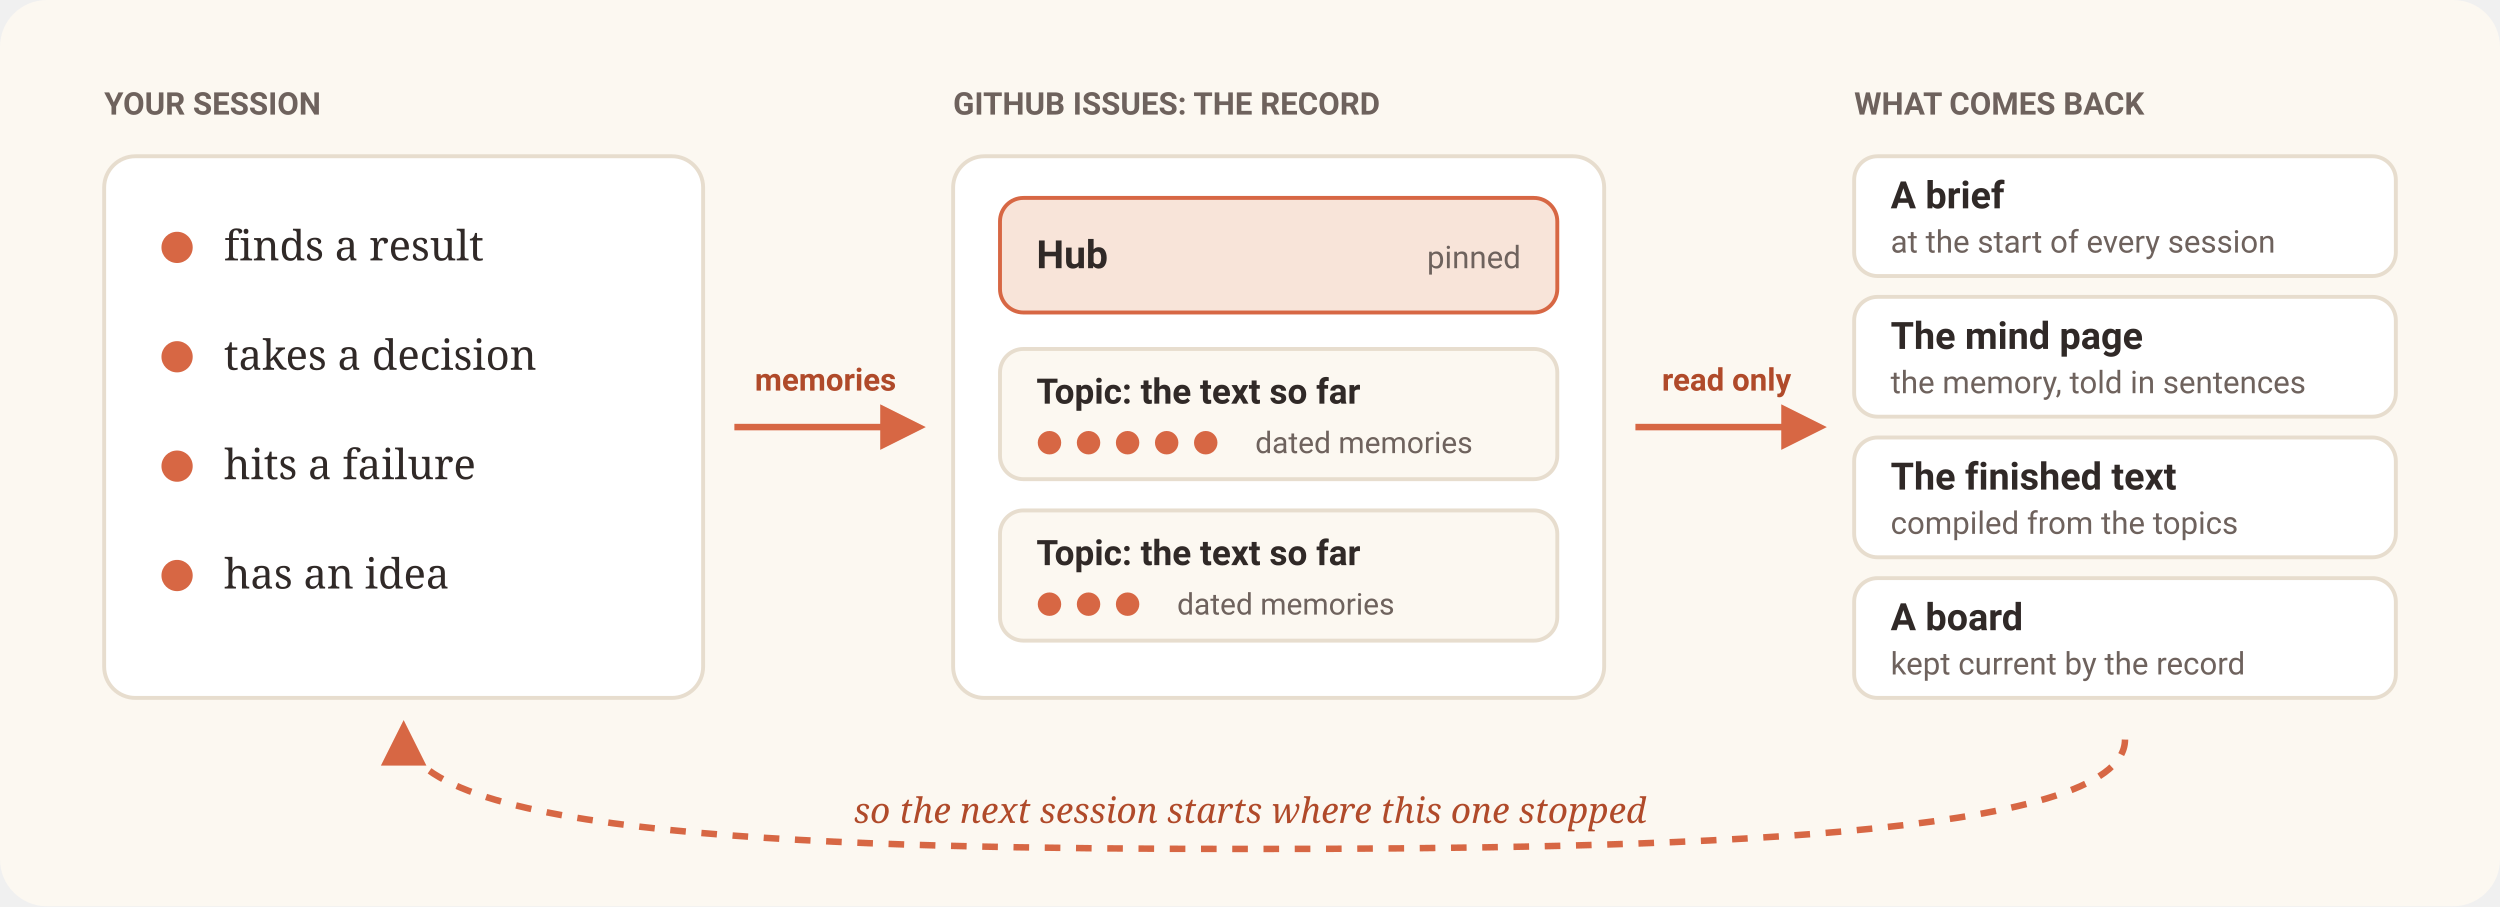
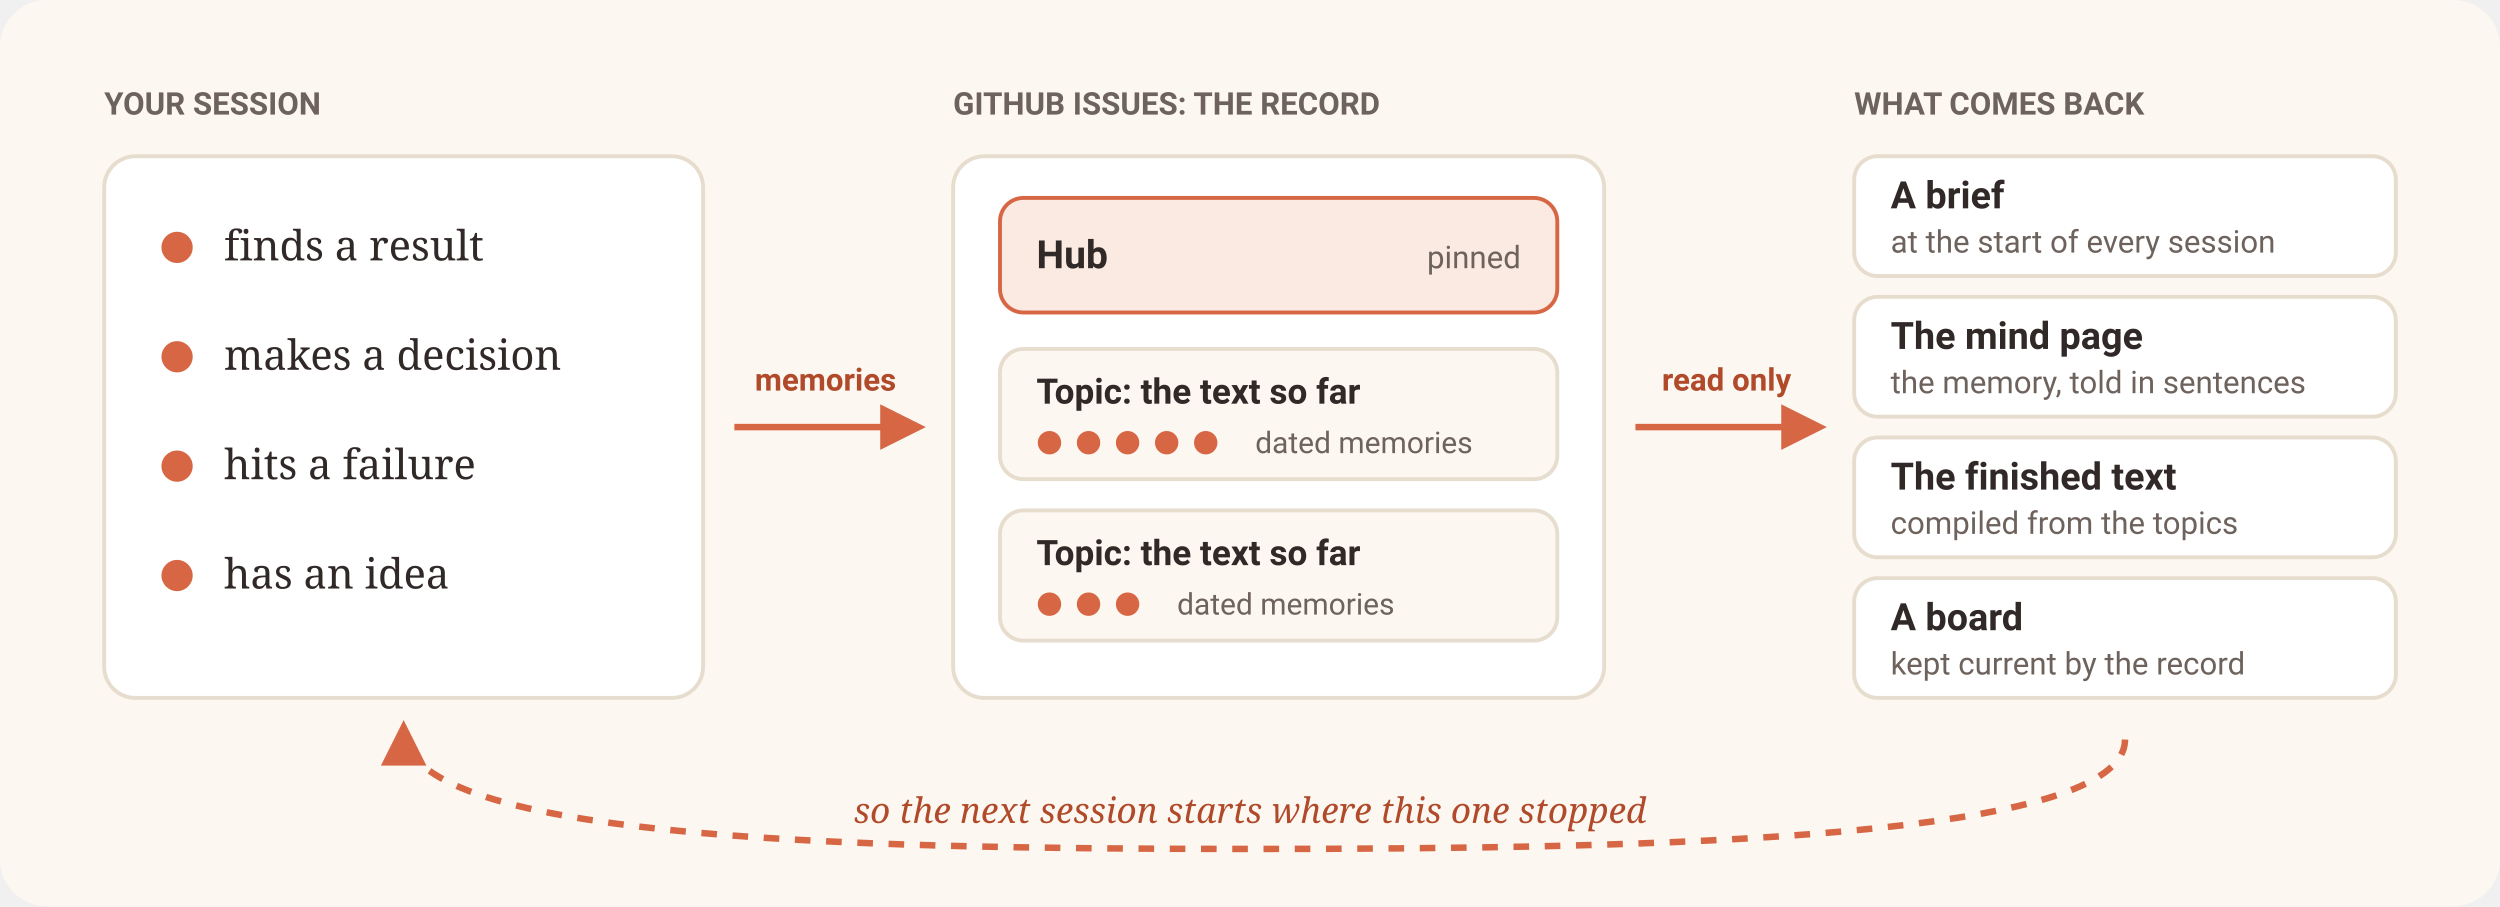
<svg xmlns="http://www.w3.org/2000/svg" viewBox="0 0 960 348" width="960" height="348" role="img" aria-label="How recortex works: a session writes memories to GitHub issues, and the record gives back a brief, the mind page, the finished text and a board">
  <defs>
    <marker id="a" viewBox="0 0 10 10" refX="8" refY="5" markerWidth="7" markerHeight="7" orient="auto-start-reverse">
      <path d="M0,0 L10,5 L0,10 Z" fill="#D76744" />
    </marker>
  </defs>
  <rect width="960" height="348" rx="18" fill="#FCF8F1" />
  <text x="40" y="44" font-size="12" font-weight="600" text-anchor="start" fill="#6E625D" font-family="system-ui,-apple-system,Segoe UI,Roboto,Noto Sans,Liberation Sans,sans-serif">YOUR SESSION</text>
  <rect x="40" y="60" width="230" height="208" rx="12" fill="#FFFFFF" stroke="#E7DDCE" stroke-width="1.5" />
  <circle cx="68" cy="95" r="6" fill="#D76744" />
  <text x="86" y="100" font-size="16" font-weight="400" text-anchor="start" fill="#302927" font-family="Charter,Bitstream Charter,Cambria,Noto Serif,Georgia,serif">finds a result</text>
  <circle cx="68" cy="137" r="6" fill="#D76744" />
-   <text x="86" y="142" font-size="16" font-weight="400" text-anchor="start" fill="#302927" font-family="Charter,Bitstream Charter,Cambria,Noto Serif,Georgia,serif">takes a decision</text>
+   <text x="86" y="142" font-size="16" font-weight="400" text-anchor="start" fill="#302927" font-family="Charter,Bitstream Charter,Cambria,Noto Serif,Georgia,serif">makes a decision</text>
  <circle cx="68" cy="179" r="6" fill="#D76744" />
  <text x="86" y="184" font-size="16" font-weight="400" text-anchor="start" fill="#302927" font-family="Charter,Bitstream Charter,Cambria,Noto Serif,Georgia,serif">hits a failure</text>
  <circle cx="68" cy="221" r="6" fill="#D76744" />
  <text x="86" y="226" font-size="16" font-weight="400" text-anchor="start" fill="#302927" font-family="Charter,Bitstream Charter,Cambria,Noto Serif,Georgia,serif">has an idea</text>
  <line x1="282" y1="164" x2="352" y2="164" stroke="#D76744" stroke-width="2.5" marker-end="url(#a)" />
  <text x="317" y="150" font-size="12" font-weight="600" text-anchor="middle" fill="#B04A2A" font-family="system-ui,-apple-system,Segoe UI,Roboto,Noto Sans,Liberation Sans,sans-serif">memories</text>
  <text x="366" y="44" font-size="12" font-weight="600" text-anchor="start" fill="#6E625D" font-family="system-ui,-apple-system,Segoe UI,Roboto,Noto Sans,Liberation Sans,sans-serif">GITHUB ISSUES: THE RECORD</text>
  <rect x="366" y="60" width="250" height="208" rx="12" fill="#FFFFFF" stroke="#E7DDCE" stroke-width="1.5" />
-   <rect x="384" y="76" width="214" height="44" rx="9" fill="#F8E4D9" stroke="#D76744" stroke-width="1.5" />
+   <rect x="384" y="76" width="214" height="44" rx="9" fill="#FAEAE1" stroke="#D76744" stroke-width="1.5" />
  <text x="398" y="103" font-size="15" font-weight="600" text-anchor="start" fill="#302927" font-family="system-ui,-apple-system,Segoe UI,Roboto,Noto Sans,Liberation Sans,sans-serif">Hub</text>
  <text x="584" y="103" font-size="12" font-weight="400" text-anchor="end" fill="#6E625D" font-family="system-ui,-apple-system,Segoe UI,Roboto,Noto Sans,Liberation Sans,sans-serif">pinned</text>
  <rect x="384" y="134" width="214" height="50" rx="9" fill="#FCF8F1" stroke="#E7DDCE" stroke-width="1.5" />
  <text x="398" y="155" font-size="13.5" font-weight="600" text-anchor="start" fill="#302927" font-family="system-ui,-apple-system,Segoe UI,Roboto,Noto Sans,Liberation Sans,sans-serif">Topic: the text so far</text>
  <circle cx="403" cy="170" r="4.5" fill="#D76744" />
  <circle cx="418" cy="170" r="4.5" fill="#D76744" />
  <circle cx="433" cy="170" r="4.5" fill="#D76744" />
  <circle cx="448" cy="170" r="4.5" fill="#D76744" />
  <circle cx="463" cy="170" r="4.5" fill="#D76744" />
  <text x="482" y="174" font-size="11.5" font-weight="400" text-anchor="start" fill="#6E625D" font-family="system-ui,-apple-system,Segoe UI,Roboto,Noto Sans,Liberation Sans,sans-serif">dated memories</text>
  <rect x="384" y="196" width="214" height="50" rx="9" fill="#FCF8F1" stroke="#E7DDCE" stroke-width="1.5" />
  <text x="398" y="217" font-size="13.5" font-weight="600" text-anchor="start" fill="#302927" font-family="system-ui,-apple-system,Segoe UI,Roboto,Noto Sans,Liberation Sans,sans-serif">Topic: the text so far</text>
  <circle cx="403" cy="232" r="4.5" fill="#D76744" />
  <circle cx="418" cy="232" r="4.5" fill="#D76744" />
  <circle cx="433" cy="232" r="4.5" fill="#D76744" />
  <text x="452" y="236" font-size="11.5" font-weight="400" text-anchor="start" fill="#6E625D" font-family="system-ui,-apple-system,Segoe UI,Roboto,Noto Sans,Liberation Sans,sans-serif">dated memories</text>
  <line x1="628" y1="164" x2="698" y2="164" stroke="#D76744" stroke-width="2.5" marker-end="url(#a)" />
  <text x="663" y="150" font-size="12" font-weight="600" text-anchor="middle" fill="#B04A2A" font-family="system-ui,-apple-system,Segoe UI,Roboto,Noto Sans,Liberation Sans,sans-serif">read only</text>
  <text x="712" y="44" font-size="12" font-weight="600" text-anchor="start" fill="#6E625D" font-family="system-ui,-apple-system,Segoe UI,Roboto,Noto Sans,Liberation Sans,sans-serif">WHAT COMES BACK</text>
  <rect x="712" y="60" width="208" height="46" rx="9" fill="#FFFFFF" stroke="#E7DDCE" stroke-width="1.5" />
  <text x="726" y="80" font-size="14.5" font-weight="600" text-anchor="start" fill="#302927" font-family="system-ui,-apple-system,Segoe UI,Roboto,Noto Sans,Liberation Sans,sans-serif">A brief</text>
  <text x="726" y="97" font-size="12" font-weight="400" text-anchor="start" fill="#6E625D" font-family="system-ui,-apple-system,Segoe UI,Roboto,Noto Sans,Liberation Sans,sans-serif">at the start of every session</text>
  <rect x="712" y="114" width="208" height="46" rx="9" fill="#FFFFFF" stroke="#E7DDCE" stroke-width="1.5" />
  <text x="726" y="134" font-size="14.5" font-weight="600" text-anchor="start" fill="#302927" font-family="system-ui,-apple-system,Segoe UI,Roboto,Noto Sans,Liberation Sans,sans-serif">The mind page</text>
  <text x="726" y="151" font-size="12" font-weight="400" text-anchor="start" fill="#6E625D" font-family="system-ui,-apple-system,Segoe UI,Roboto,Noto Sans,Liberation Sans,sans-serif">the memory, told in sentences</text>
  <rect x="712" y="168" width="208" height="46" rx="9" fill="#FFFFFF" stroke="#E7DDCE" stroke-width="1.5" />
  <text x="726" y="188" font-size="14.5" font-weight="600" text-anchor="start" fill="#302927" font-family="system-ui,-apple-system,Segoe UI,Roboto,Noto Sans,Liberation Sans,sans-serif">The finished text</text>
  <text x="726" y="205" font-size="12" font-weight="400" text-anchor="start" fill="#6E625D" font-family="system-ui,-apple-system,Segoe UI,Roboto,Noto Sans,Liberation Sans,sans-serif">compiled from the topics</text>
  <rect x="712" y="222" width="208" height="46" rx="9" fill="#FFFFFF" stroke="#E7DDCE" stroke-width="1.5" />
  <text x="726" y="242" font-size="14.5" font-weight="600" text-anchor="start" fill="#302927" font-family="system-ui,-apple-system,Segoe UI,Roboto,Noto Sans,Liberation Sans,sans-serif">A board</text>
  <text x="726" y="259" font-size="12" font-weight="400" text-anchor="start" fill="#6E625D" font-family="system-ui,-apple-system,Segoe UI,Roboto,Noto Sans,Liberation Sans,sans-serif">kept current by the record</text>
  <path d="M816,284 C816,322 640,326 480,326 C320,326 155,322 155,280" fill="none" stroke="#D76744" stroke-width="2.5" stroke-dasharray="6 6" marker-end="url(#a)" />
  <text x="480" y="316" font-size="13.5" font-weight="400" text-anchor="middle" fill="#B04A2A" font-family="Charter,Bitstream Charter,Cambria,Noto Serif,Georgia,serif" font-style="italic">so the next session starts where this one stopped</text>
</svg>
